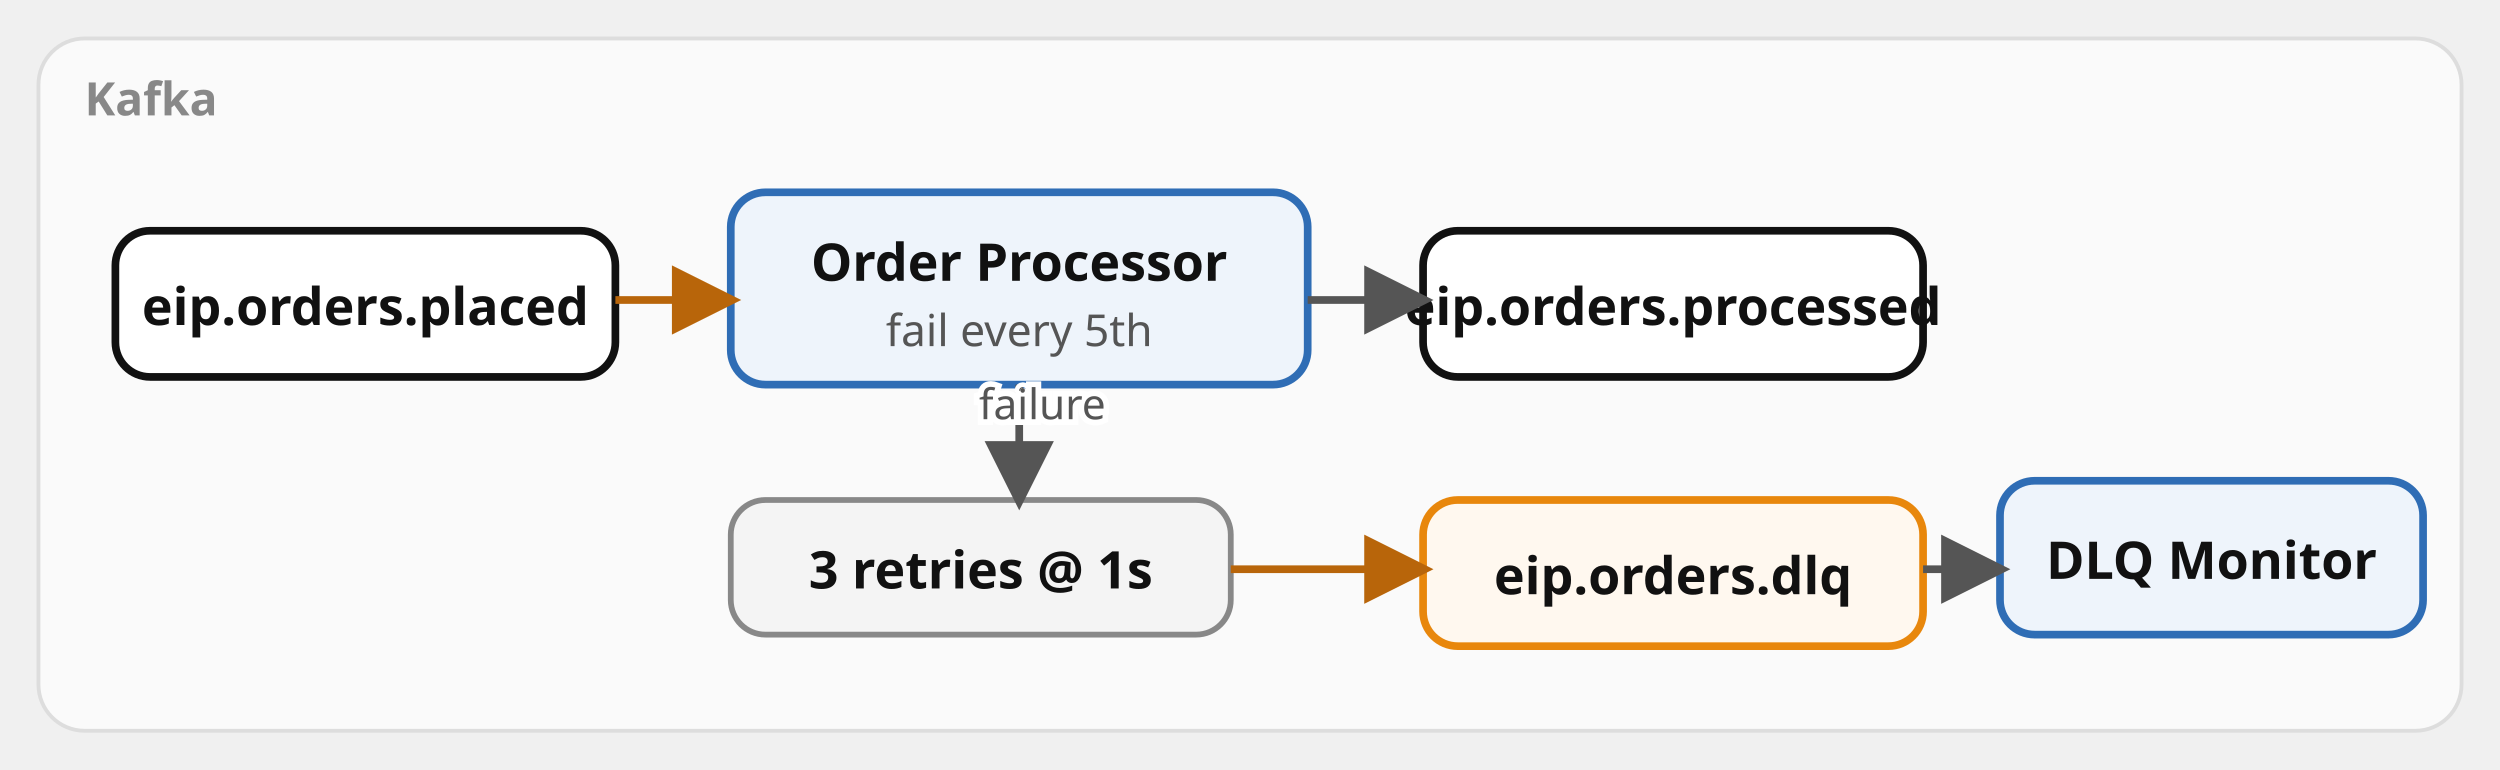
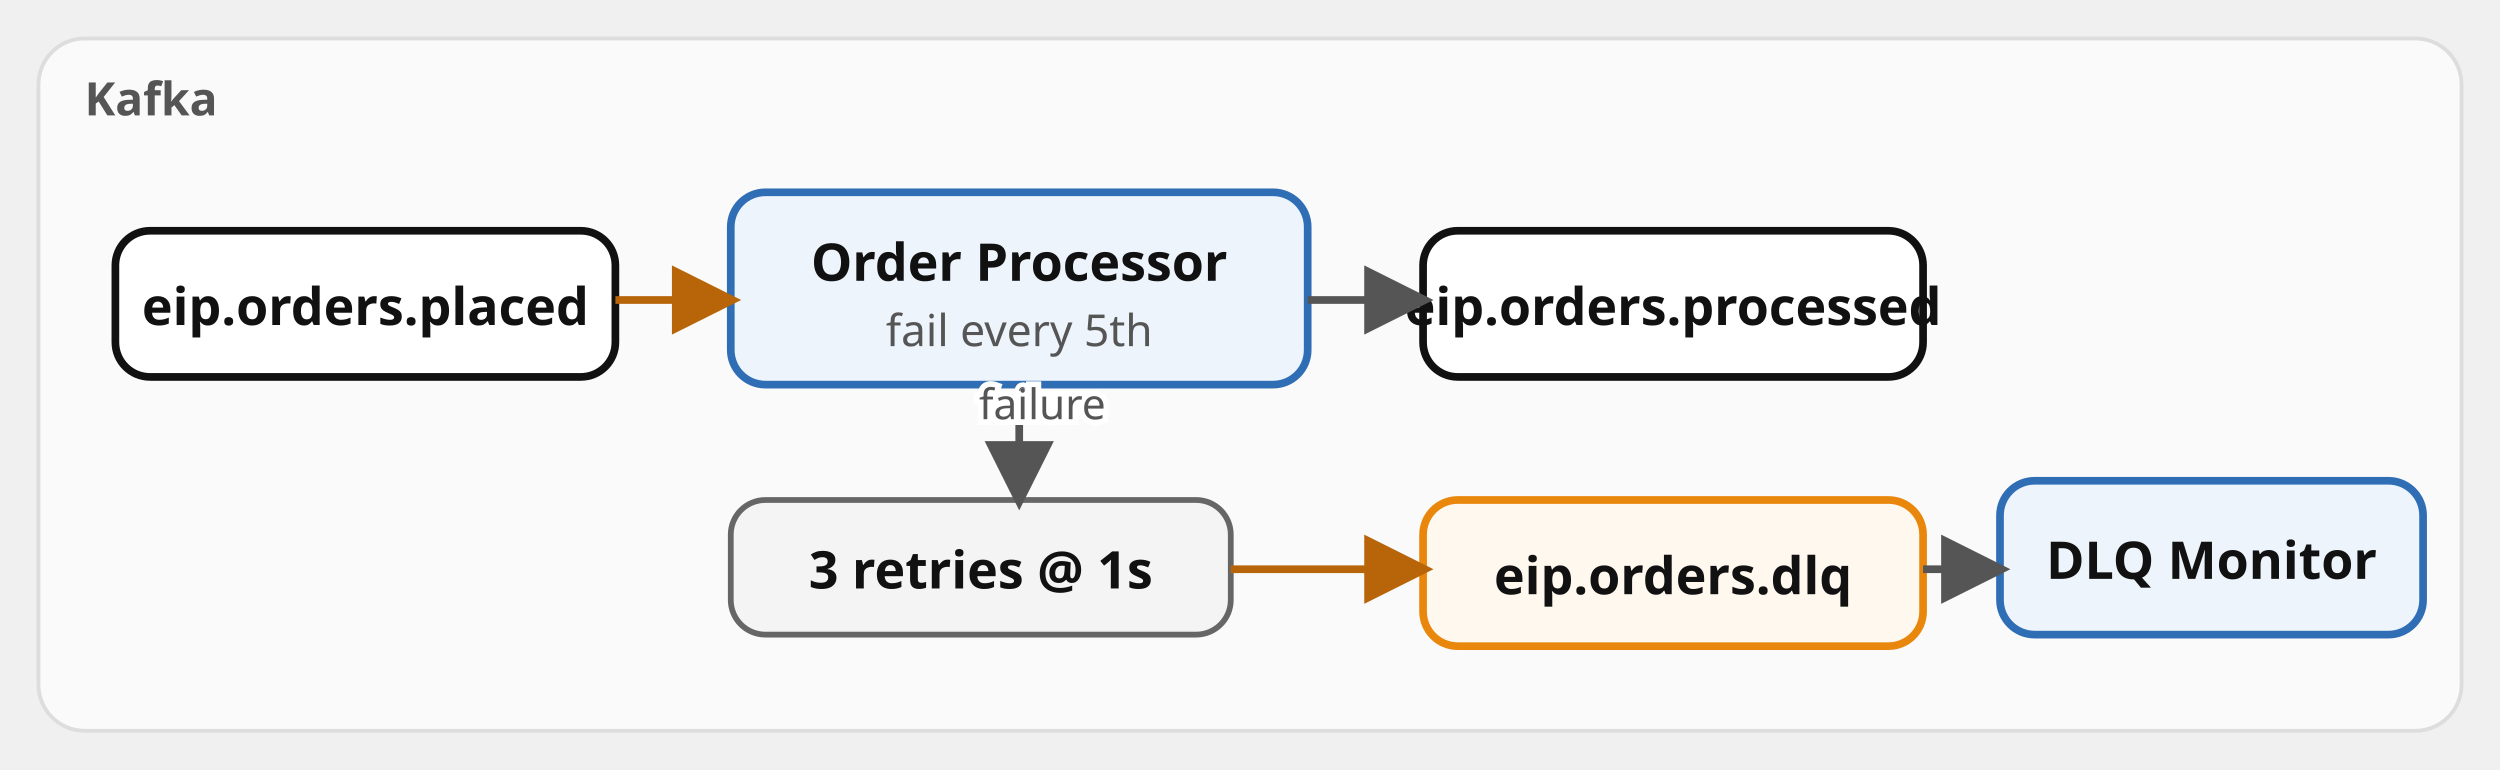
<svg xmlns="http://www.w3.org/2000/svg" viewBox="0 0 650 200" font-family="'Red Hat Text', system-ui, sans-serif" role="img">
  <defs>
    <marker id="a" viewBox="0 0 10 10" refX="8.5" refY="5" markerWidth="9" markerHeight="9" orient="auto-start-reverse">
      <path d="M0,0 L10,5 L0,10 z" fill="#555" />
    </marker>
    <marker id="am" viewBox="0 0 10 10" refX="8.5" refY="5" markerWidth="9" markerHeight="9" orient="auto-start-reverse">
      <path d="M0,0 L10,5 L0,10 z" fill="#b8650a" />
    </marker>
  </defs>
  <rect x="10" y="10" width="630" height="180" rx="12" fill="#fafafa" stroke="#ddd" />
-   <text x="22" y="30" font-size="12" font-weight="700" fill="#888">Kafka</text>
+   <text x="22" y="30" font-size="12" font-weight="700" fill="#555555">Kafka</text>
  <rect x="30" y="60" width="130" height="38" rx="9" fill="#ffffff" stroke="#111111" stroke-width="2" />
  <text x="95.0" y="84.5" font-size="13.5" font-weight="700" fill="#111111" text-anchor="middle">eip.orders.placed</text>
  <rect x="190" y="50" width="150" height="50" rx="9" fill="#eef4fb" stroke="#2f6db5" stroke-width="2" />
  <text x="265.0" y="73.0" font-size="13.5" font-weight="700" fill="#111111" text-anchor="middle">Order Processor</text>
  <text x="265.0" y="90.0" font-size="11.5" fill="#555555" text-anchor="middle">fail every 5th</text>
  <rect x="370" y="60" width="130" height="38" rx="9" fill="#ffffff" stroke="#111111" stroke-width="2" />
  <text x="435.0" y="84.5" font-size="13.5" font-weight="700" fill="#111111" text-anchor="middle">eip.orders.processed</text>
-   <rect x="190" y="130" width="130" height="35" rx="9" fill="#f4f4f4" stroke="#888888" stroke-width="1.5" />
+   <rect x="190" y="130" width="130" height="35" rx="9" fill="#f4f4f4" stroke="#666666" stroke-width="1.5" />
  <text x="255.0" y="153.0" font-size="13.5" font-weight="700" fill="#111111" text-anchor="middle">3 retries @ 1s</text>
  <rect x="370" y="130" width="130" height="38" rx="9" fill="#fff8ef" stroke="#e8870c" stroke-width="2" />
  <text x="435.0" y="154.5" font-size="13.5" font-weight="700" fill="#111111" text-anchor="middle">eip.orders.dlq</text>
  <rect x="520" y="125" width="110" height="40" rx="9" fill="#eef4fb" stroke="#2f6db5" stroke-width="2" />
  <text x="575.0" y="150.5" font-size="13.5" font-weight="700" fill="#111111" text-anchor="middle">DLQ Monitor</text>
  <path d="M160,78 L190,78" fill="none" stroke="#b8650a" stroke-width="2" marker-end="url(#am)" />
  <path d="M340,78 L370,78" fill="none" stroke="#555" stroke-width="2" marker-end="url(#a)" />
  <path d="M265,100 L265,130" fill="none" stroke="#555" stroke-width="2" marker-end="url(#a)" />
  <text x="271.0" y="109.0" font-size="11" fill="#ffffff" stroke="#ffffff" stroke-width="3" paint-order="stroke" text-anchor="middle">failure</text>
  <text x="271.0" y="109.0" font-size="11" fill="#555" text-anchor="middle">failure</text>
  <path d="M320,148 L370,148" fill="none" stroke="#b8650a" stroke-width="2" marker-end="url(#am)" />
  <path d="M500,148 L520,148" fill="none" stroke="#555" stroke-width="2" marker-end="url(#a)" />
</svg>
